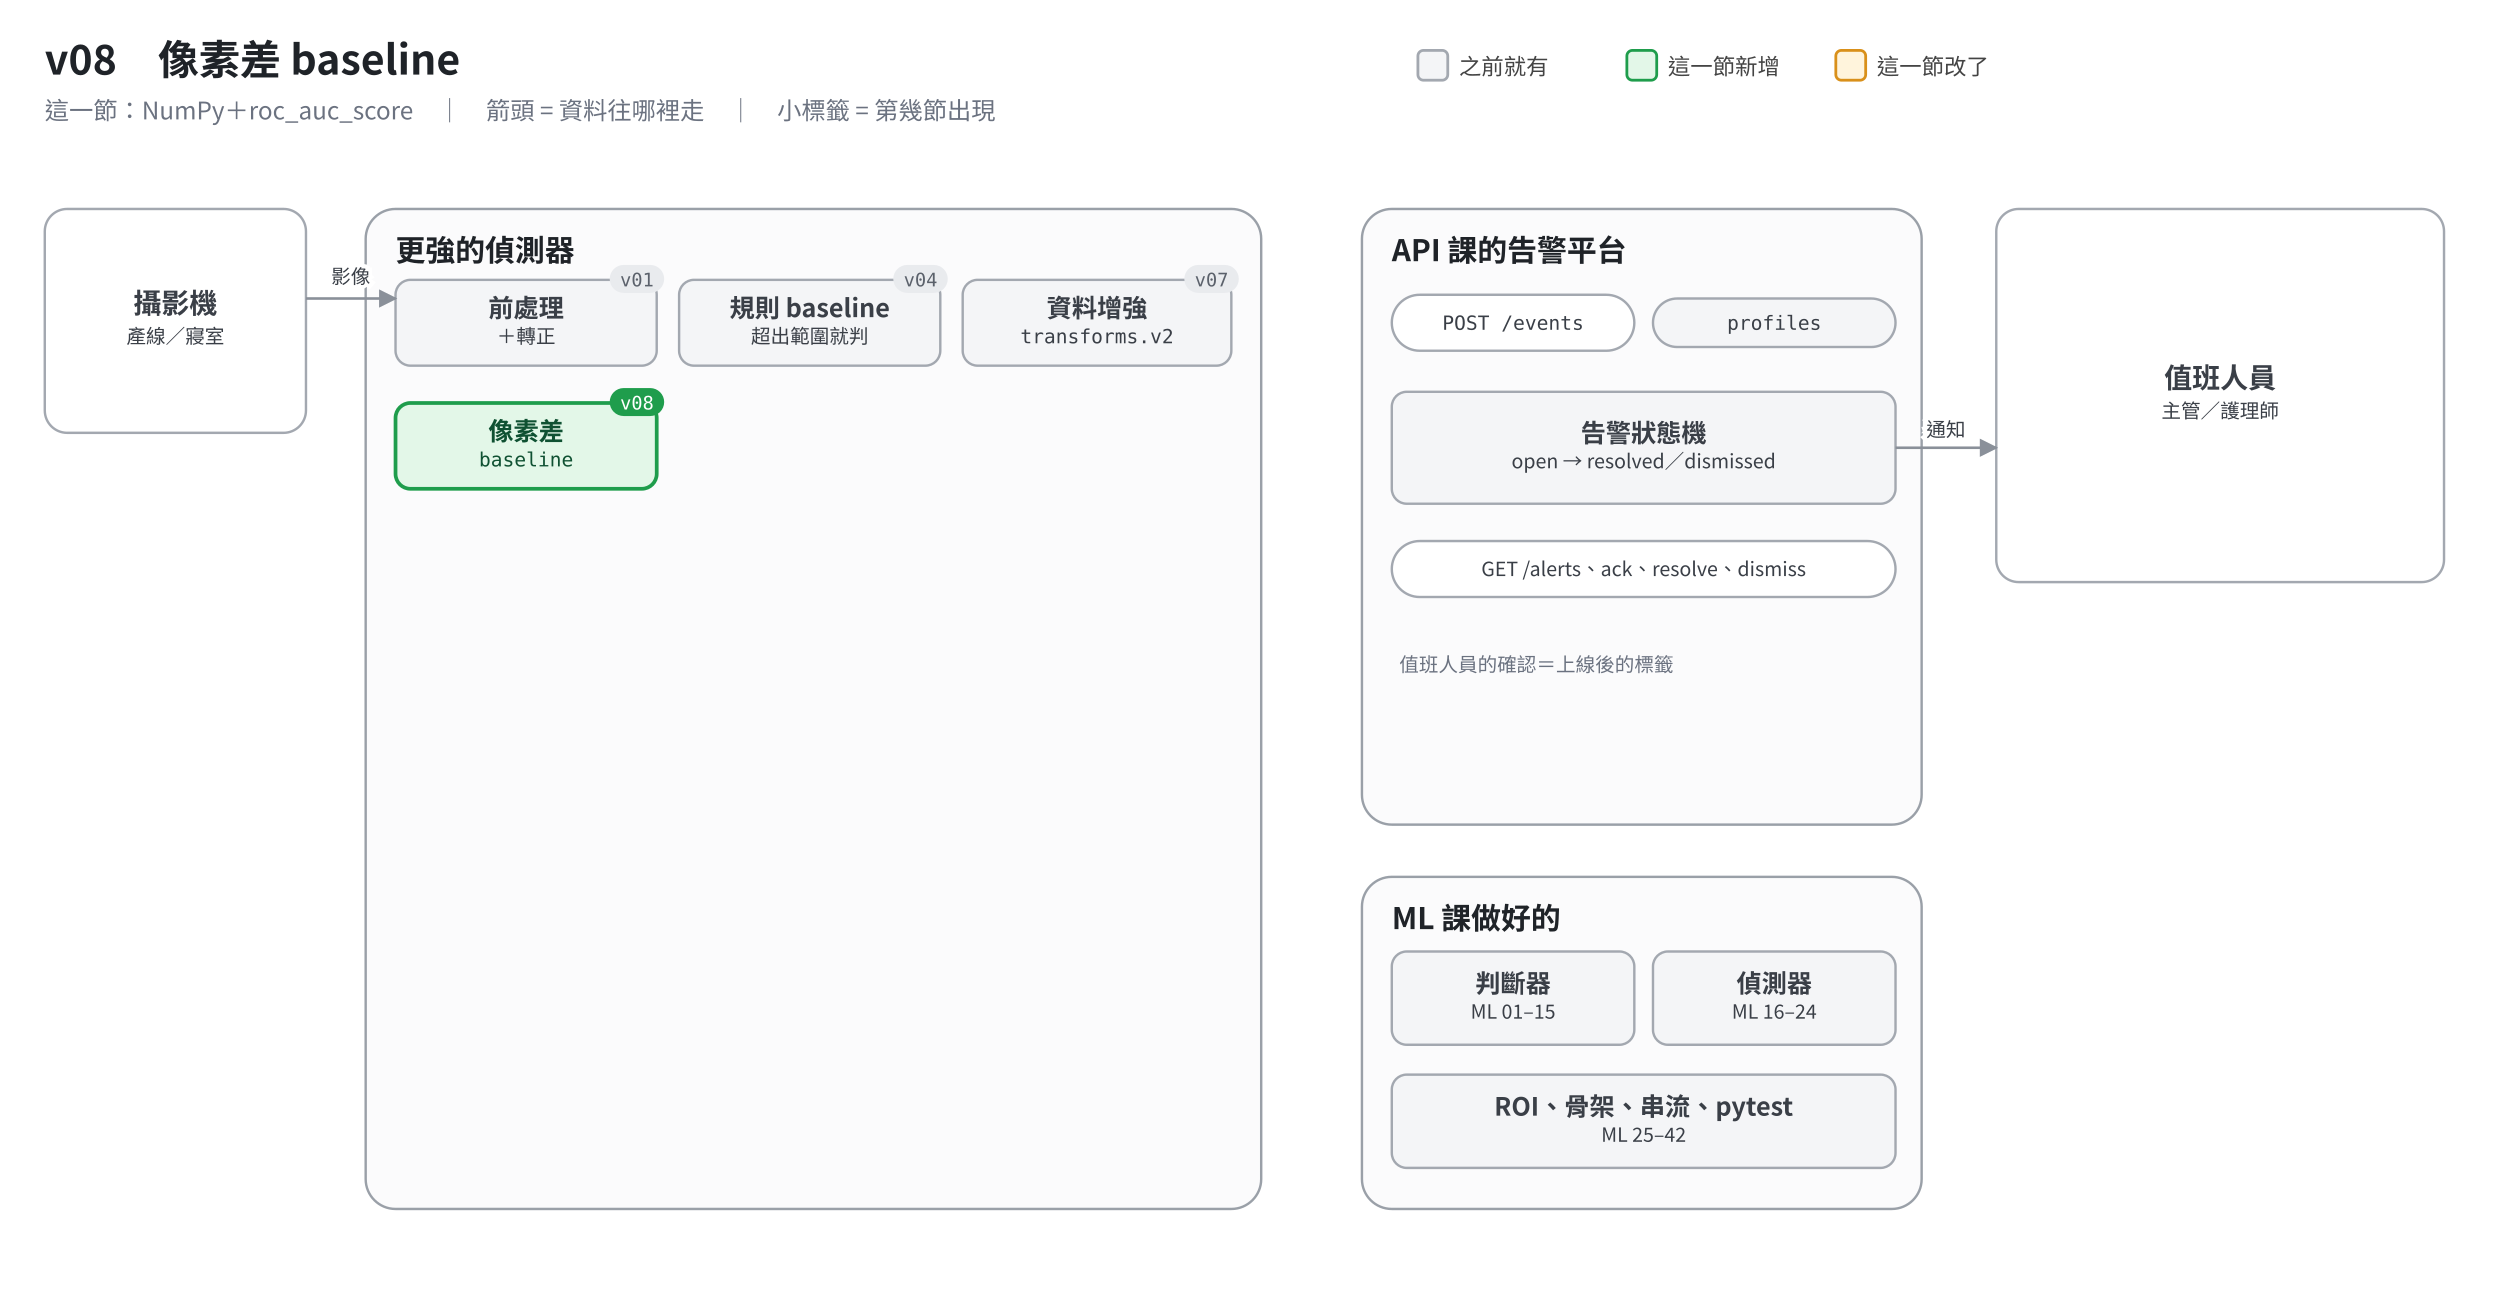
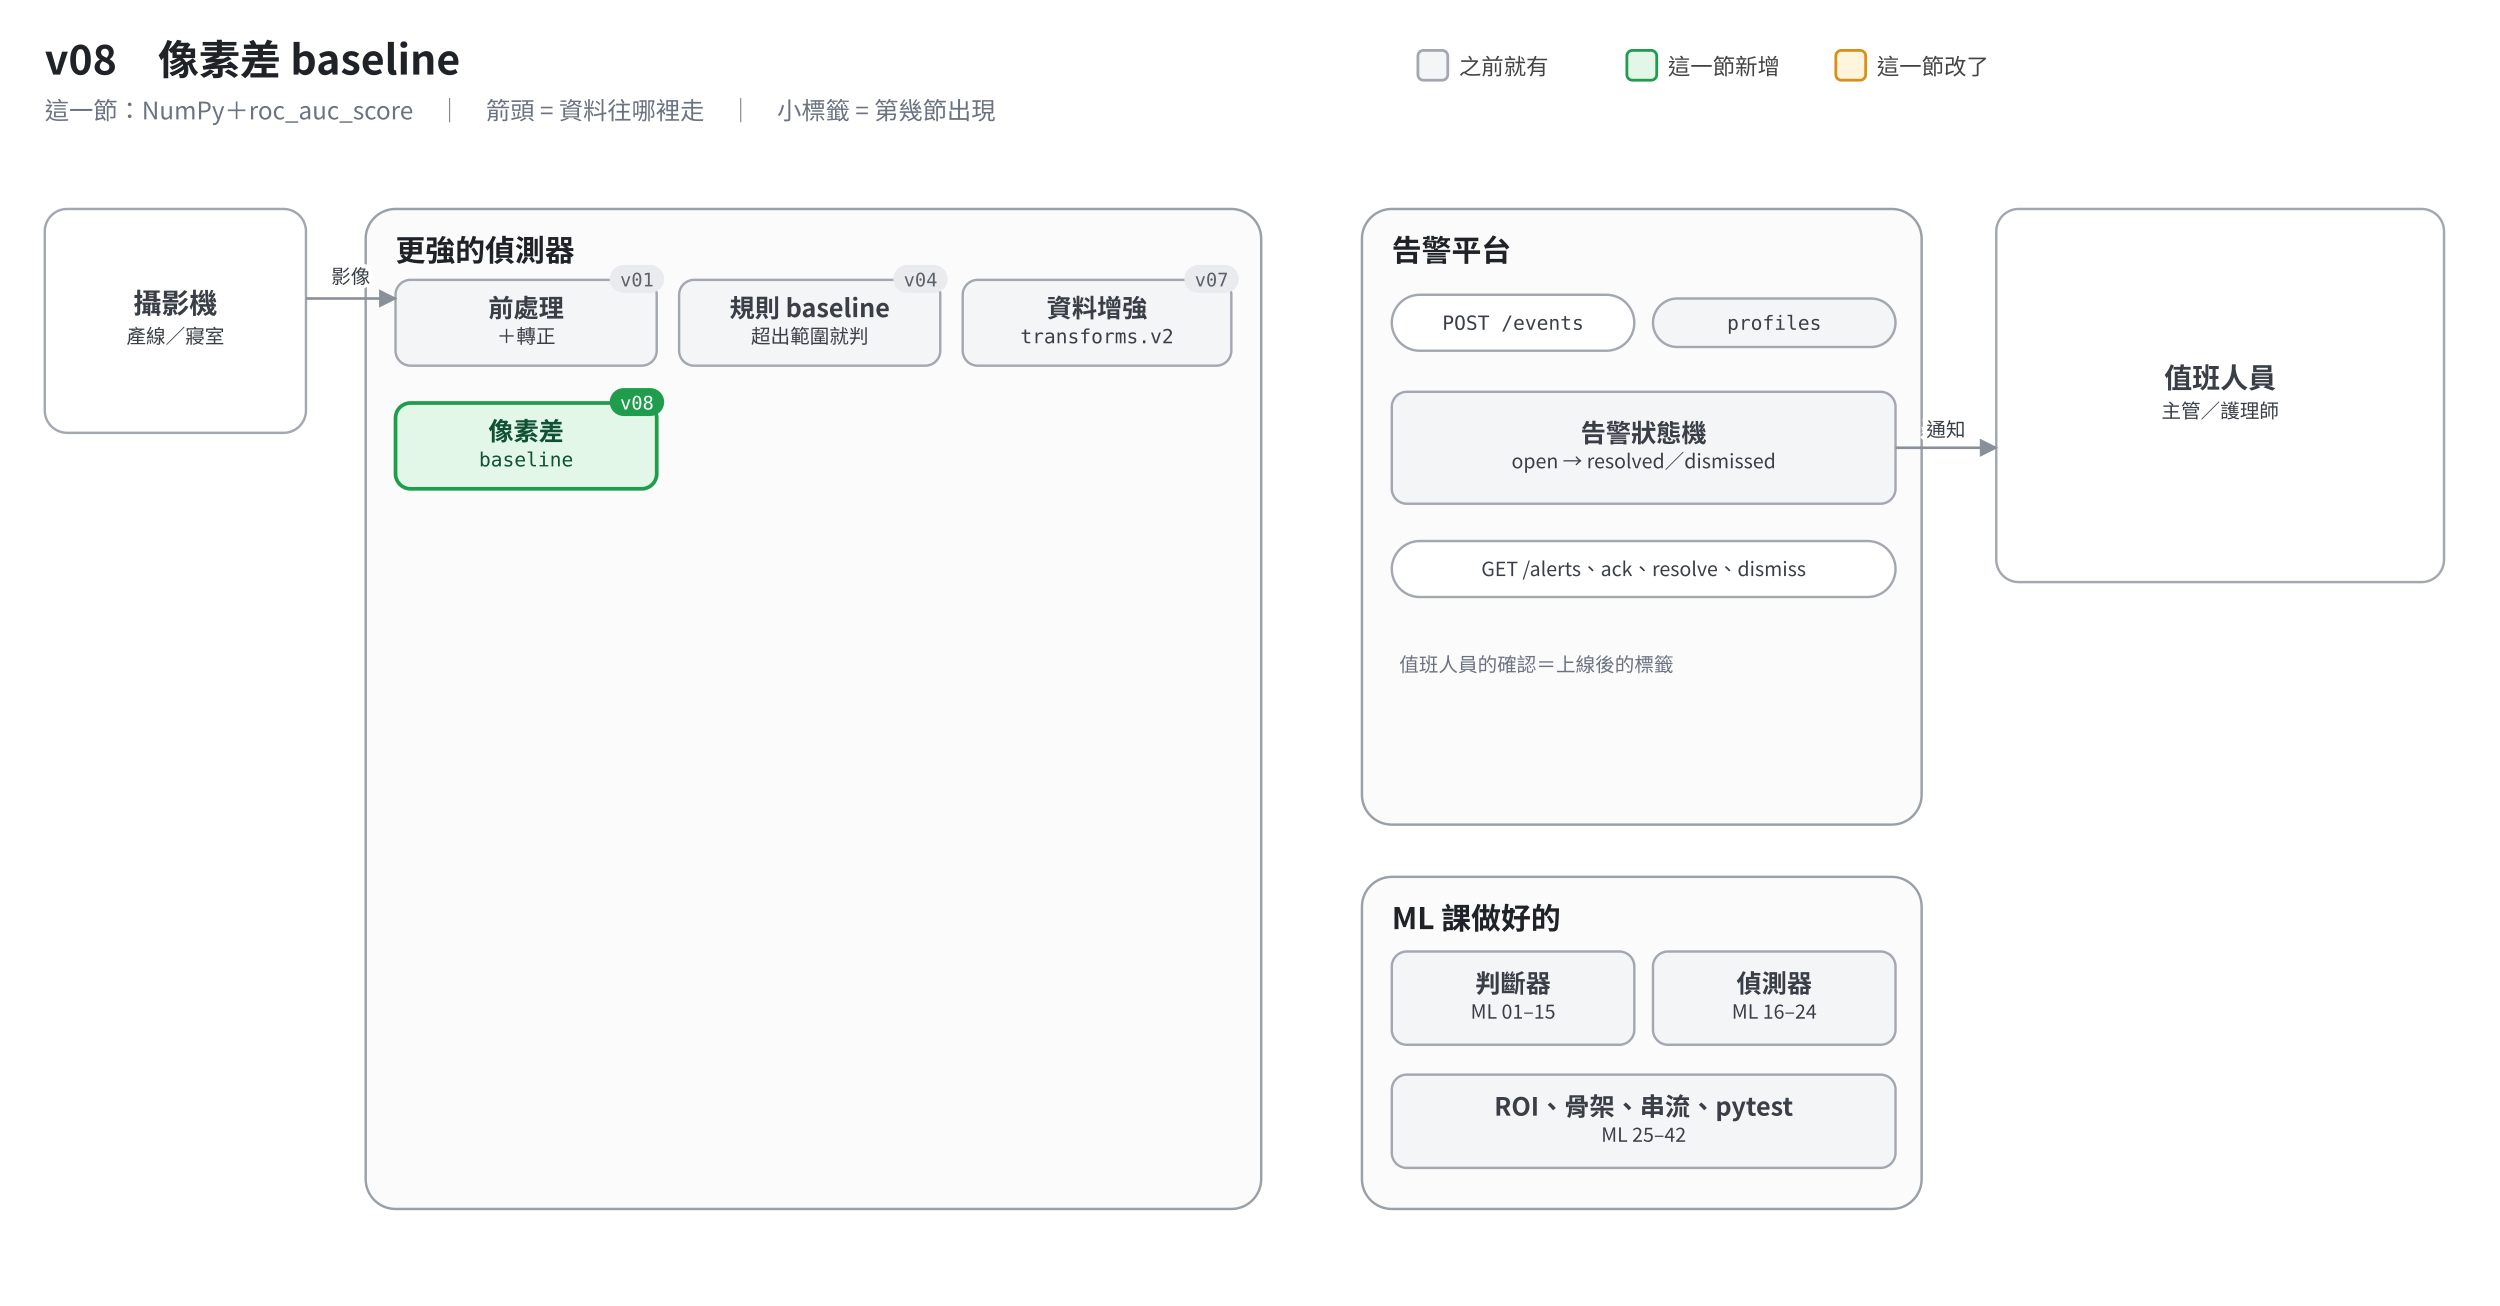
<svg xmlns="http://www.w3.org/2000/svg" viewBox="0 0 1340 700" width="1340" height="700">
  <defs>
    <marker id="arr-old" viewBox="0 0 10 10" refX="9" refY="5" markerWidth="7" markerHeight="7" orient="auto-start-reverse">
      <path d="M0,0 L10,5 L0,10 z" fill="#8a9099" />
    </marker>
    <marker id="arr-new" viewBox="0 0 10 10" refX="9" refY="5" markerWidth="7" markerHeight="7" orient="auto-start-reverse">
      <path d="M0,0 L10,5 L0,10 z" fill="#1f9d4c" />
    </marker>
    <marker id="arr-changed" viewBox="0 0 10 10" refX="9" refY="5" markerWidth="7" markerHeight="7" orient="auto-start-reverse">
      <path d="M0,0 L10,5 L0,10 z" fill="#d9901a" />
    </marker>
    <marker id="arr-error" viewBox="0 0 10 10" refX="9" refY="5" markerWidth="7" markerHeight="7" orient="auto-start-reverse">
      <path d="M0,0 L10,5 L0,10 z" fill="#d33a3a" />
    </marker>
  </defs>
  <rect width="1340" height="700" fill="#ffffff" />
  <text x="24" y="40" font-family="'PingFang TC','Noto Sans TC','Noto Sans CJK TC','Microsoft JhengHei',sans-serif" font-size="22" fill="#1f2328" font-weight="bold" text-anchor="start">v08　像素差 baseline</text>
  <text x="24" y="64" font-family="'PingFang TC','Noto Sans TC','Noto Sans CJK TC','Microsoft JhengHei',sans-serif" font-size="13" fill="#6b7280" font-weight="normal" text-anchor="start">這一節：NumPy＋roc_auc_score　｜　箭頭 = 資料往哪裡走　｜　小標籤 = 第幾節出現</text>
  <rect x="760" y="27" width="16" height="16" rx="3" fill="#f4f5f7" stroke="#a3a8b0" stroke-width="1.5" />
  <text x="782" y="40" font-family="'PingFang TC','Noto Sans TC','Noto Sans CJK TC','Microsoft JhengHei',sans-serif" font-size="12" fill="#444" font-weight="normal" text-anchor="start">之前就有</text>
  <rect x="872" y="27" width="16" height="16" rx="3" fill="#e3f7e8" stroke="#1f9d4c" stroke-width="1.5" />
  <text x="894" y="40" font-family="'PingFang TC','Noto Sans TC','Noto Sans CJK TC','Microsoft JhengHei',sans-serif" font-size="12" fill="#444" font-weight="normal" text-anchor="start">這一節新增</text>
  <rect x="984" y="27" width="16" height="16" rx="3" fill="#fff4dc" stroke="#d9901a" stroke-width="1.5" />
  <text x="1006" y="40" font-family="'PingFang TC','Noto Sans TC','Noto Sans CJK TC','Microsoft JhengHei',sans-serif" font-size="12" fill="#444" font-weight="normal" text-anchor="start">這一節改了</text>
  <rect x="196" y="112" width="480" height="536" rx="16" fill="#fbfbfc" stroke="#9aa0a8" stroke-width="1.3" />
  <text x="212" y="140" font-family="'PingFang TC','Noto Sans TC','Noto Sans CJK TC','Microsoft JhengHei',sans-serif" font-size="16" fill="#1f2328" font-weight="bold" text-anchor="start">更強的偵測器</text>
  <rect x="730" y="112" width="300" height="330" rx="16" fill="#fbfbfc" stroke="#9aa0a8" stroke-width="1.3" />
-   <text x="746" y="140" font-family="'PingFang TC','Noto Sans TC','Noto Sans CJK TC','Microsoft JhengHei',sans-serif" font-size="16" fill="#1f2328" font-weight="bold" text-anchor="start">API 課的告警平台</text>
+   <text x="746" y="140" font-family="'PingFang TC','Noto Sans TC','Noto Sans CJK TC','Microsoft JhengHei',sans-serif" font-size="16" fill="#1f2328" font-weight="bold" text-anchor="start">告警平台</text>
  <rect x="730" y="470" width="300" height="178" rx="16" fill="#fbfbfc" stroke="#9aa0a8" stroke-width="1.3" />
  <text x="746" y="498" font-family="'PingFang TC','Noto Sans TC','Noto Sans CJK TC','Microsoft JhengHei',sans-serif" font-size="16" fill="#1f2328" font-weight="bold" text-anchor="start">ML 課做好的</text>
  <rect x="24" y="112" width="140" height="120" rx="12" fill="#ffffff" stroke="#a3a8b0" stroke-width="1.3" />
  <text x="94" y="168" font-family="'PingFang TC','Noto Sans TC','Noto Sans CJK TC','Microsoft JhengHei',sans-serif" font-size="15" fill="#3a3f47" font-weight="bold" text-anchor="middle">攝影機</text>
  <text x="94" y="184" font-family="'PingFang TC','Noto Sans TC','Noto Sans CJK TC','Microsoft JhengHei',sans-serif" font-size="10.5" fill="#3a3f47" font-weight="normal" text-anchor="middle">產線／寢室</text>
  <rect x="1070" y="112" width="240" height="200" rx="12" fill="#ffffff" stroke="#a3a8b0" stroke-width="1.3" />
  <text x="1190" y="208" font-family="'PingFang TC','Noto Sans TC','Noto Sans CJK TC','Microsoft JhengHei',sans-serif" font-size="15" fill="#3a3f47" font-weight="bold" text-anchor="middle">值班人員</text>
  <text x="1190" y="224" font-family="'PingFang TC','Noto Sans TC','Noto Sans CJK TC','Microsoft JhengHei',sans-serif" font-size="10.5" fill="#3a3f47" font-weight="normal" text-anchor="middle">主管／護理師</text>
  <rect x="212" y="150" width="140" height="46" rx="8" fill="#f4f5f7" stroke="#a3a8b0" stroke-width="1.3" />
  <text x="282" y="170" font-family="'PingFang TC','Noto Sans TC','Noto Sans CJK TC','Microsoft JhengHei',sans-serif" font-size="13.5" fill="#3a3f47" font-weight="bold" text-anchor="middle">前處理</text>
  <text x="282" y="184" font-family="'PingFang TC','Noto Sans TC','Noto Sans CJK TC','Microsoft JhengHei',sans-serif" font-size="10.5" fill="#3a3f47" font-weight="normal" text-anchor="middle">＋轉正</text>
  <rect x="364" y="150" width="140" height="46" rx="8" fill="#f4f5f7" stroke="#a3a8b0" stroke-width="1.3" />
  <text x="434" y="170" font-family="'PingFang TC','Noto Sans TC','Noto Sans CJK TC','Microsoft JhengHei',sans-serif" font-size="13.5" fill="#3a3f47" font-weight="bold" text-anchor="middle">規則 baseline</text>
  <text x="434" y="184" font-family="'PingFang TC','Noto Sans TC','Noto Sans CJK TC','Microsoft JhengHei',sans-serif" font-size="10.5" fill="#3a3f47" font-weight="normal" text-anchor="middle">超出範圍就判</text>
  <rect x="516" y="150" width="144" height="46" rx="8" fill="#f4f5f7" stroke="#a3a8b0" stroke-width="1.3" />
  <text x="588" y="170" font-family="'PingFang TC','Noto Sans TC','Noto Sans CJK TC','Microsoft JhengHei',sans-serif" font-size="13.5" fill="#3a3f47" font-weight="bold" text-anchor="middle">資料增強</text>
  <text x="588" y="184" font-family="'SF Mono',Menlo,Consolas,'DejaVu Sans Mono',monospace" font-size="10.5" fill="#3a3f47" font-weight="normal" text-anchor="middle">transforms.v2</text>
  <rect x="212" y="216" width="140" height="46" rx="8" fill="#e3f7e8" stroke="#1f9d4c" stroke-width="2" />
  <text x="282" y="236" font-family="'PingFang TC','Noto Sans TC','Noto Sans CJK TC','Microsoft JhengHei',sans-serif" font-size="13.5" fill="#0f5132" font-weight="bold" text-anchor="middle">像素差</text>
  <text x="282" y="250" font-family="'SF Mono',Menlo,Consolas,'DejaVu Sans Mono',monospace" font-size="10.5" fill="#0f5132" font-weight="normal" text-anchor="middle">baseline</text>
  <rect x="746" y="158" width="130" height="30" rx="15" fill="#ffffff" stroke="#a3a8b0" stroke-width="1.3" />
  <text x="811" y="176.78" font-family="'SF Mono',Menlo,Consolas,'DejaVu Sans Mono',monospace" font-size="10.5" fill="#3a3f47" font-weight="normal" text-anchor="middle">POST /events</text>
  <rect x="886" y="160" width="130" height="26" rx="13" fill="#f4f5f7" stroke="#a3a8b0" stroke-width="1.3" />
  <text x="951" y="176.78" font-family="'SF Mono',Menlo,Consolas,'DejaVu Sans Mono',monospace" font-size="10.5" fill="#3a3f47" font-weight="normal" text-anchor="middle">profiles</text>
  <rect x="746" y="210" width="270" height="60" rx="8" fill="#f4f5f7" stroke="#a3a8b0" stroke-width="1.3" />
  <text x="881" y="237" font-family="'PingFang TC','Noto Sans TC','Noto Sans CJK TC','Microsoft JhengHei',sans-serif" font-size="13.5" fill="#3a3f47" font-weight="bold" text-anchor="middle">告警狀態機</text>
  <text x="881" y="251" font-family="'PingFang TC','Noto Sans TC','Noto Sans CJK TC','Microsoft JhengHei',sans-serif" font-size="10.5" fill="#3a3f47" font-weight="normal" text-anchor="middle">open → resolved／dismissed</text>
  <rect x="746" y="290" width="270" height="30" rx="15" fill="#ffffff" stroke="#a3a8b0" stroke-width="1.3" />
  <text x="881" y="308.78" font-family="'PingFang TC','Noto Sans TC','Noto Sans CJK TC','Microsoft JhengHei',sans-serif" font-size="10.5" fill="#3a3f47" font-weight="normal" text-anchor="middle">GET /alerts、ack、resolve、dismiss</text>
  <text x="750" y="360" font-family="'PingFang TC','Noto Sans TC','Noto Sans CJK TC','Microsoft JhengHei',sans-serif" font-size="10.5" fill="#6b7280" font-weight="normal" text-anchor="start">值班人員的確認＝上線後的標籤</text>
  <rect x="746" y="510" width="130" height="50" rx="8" fill="#f4f5f7" stroke="#a3a8b0" stroke-width="1.3" />
  <text x="811" y="532" font-family="'PingFang TC','Noto Sans TC','Noto Sans CJK TC','Microsoft JhengHei',sans-serif" font-size="13.5" fill="#3a3f47" font-weight="bold" text-anchor="middle">判斷器</text>
  <text x="811" y="546" font-family="'PingFang TC','Noto Sans TC','Noto Sans CJK TC','Microsoft JhengHei',sans-serif" font-size="10.5" fill="#3a3f47" font-weight="normal" text-anchor="middle">ML 01–15</text>
  <rect x="886" y="510" width="130" height="50" rx="8" fill="#f4f5f7" stroke="#a3a8b0" stroke-width="1.3" />
  <text x="951" y="532" font-family="'PingFang TC','Noto Sans TC','Noto Sans CJK TC','Microsoft JhengHei',sans-serif" font-size="13.5" fill="#3a3f47" font-weight="bold" text-anchor="middle">偵測器</text>
  <text x="951" y="546" font-family="'PingFang TC','Noto Sans TC','Noto Sans CJK TC','Microsoft JhengHei',sans-serif" font-size="10.5" fill="#3a3f47" font-weight="normal" text-anchor="middle">ML 16–24</text>
  <rect x="746" y="576" width="270" height="50" rx="8" fill="#f4f5f7" stroke="#a3a8b0" stroke-width="1.3" />
  <text x="881" y="598" font-family="'PingFang TC','Noto Sans TC','Noto Sans CJK TC','Microsoft JhengHei',sans-serif" font-size="13.5" fill="#3a3f47" font-weight="bold" text-anchor="middle">ROI、骨架、串流、pytest</text>
  <text x="881" y="612" font-family="'PingFang TC','Noto Sans TC','Noto Sans CJK TC','Microsoft JhengHei',sans-serif" font-size="10.5" fill="#3a3f47" font-weight="normal" text-anchor="middle">ML 25–42</text>
  <polyline points="164,160 212,160" fill="none" stroke="#8a9099" stroke-width="1.4" marker-end="url(#arr-old)" />
  <text x="188" y="152" font-family="'PingFang TC','Noto Sans TC','Noto Sans CJK TC','Microsoft JhengHei',sans-serif" font-size="10.5" fill="#3a3f47" text-anchor="middle" stroke="#fff" stroke-width="4" paint-order="stroke">影像</text>
  <polyline points="1016,240 1070,240" fill="none" stroke="#8a9099" stroke-width="1.4" marker-end="url(#arr-old)" />
  <text x="1043" y="234" font-family="'PingFang TC','Noto Sans TC','Noto Sans CJK TC','Microsoft JhengHei',sans-serif" font-size="10.5" fill="#3a3f47" text-anchor="middle" stroke="#fff" stroke-width="4" paint-order="stroke">通知</text>
  <rect x="326.8" y="142" width="29.2" height="15" rx="7.5" fill="#e9ebee" />
  <text x="341.4" y="153.5" font-family="'SF Mono',Menlo,Consolas,'DejaVu Sans Mono',monospace" font-size="10" fill="#5b616b" font-weight="normal" text-anchor="middle">v01</text>
  <rect x="478.8" y="142" width="29.2" height="15" rx="7.5" fill="#e9ebee" />
  <text x="493.4" y="153.5" font-family="'SF Mono',Menlo,Consolas,'DejaVu Sans Mono',monospace" font-size="10" fill="#5b616b" font-weight="normal" text-anchor="middle">v04</text>
  <rect x="634.8" y="142" width="29.2" height="15" rx="7.5" fill="#e9ebee" />
  <text x="649.4" y="153.5" font-family="'SF Mono',Menlo,Consolas,'DejaVu Sans Mono',monospace" font-size="10" fill="#5b616b" font-weight="normal" text-anchor="middle">v07</text>
  <rect x="326.8" y="208" width="29.2" height="15" rx="7.5" fill="#1f9d4c" />
  <text x="341.4" y="219.5" font-family="'SF Mono',Menlo,Consolas,'DejaVu Sans Mono',monospace" font-size="10" fill="#fff" font-weight="normal" text-anchor="middle">v08</text>
</svg>
